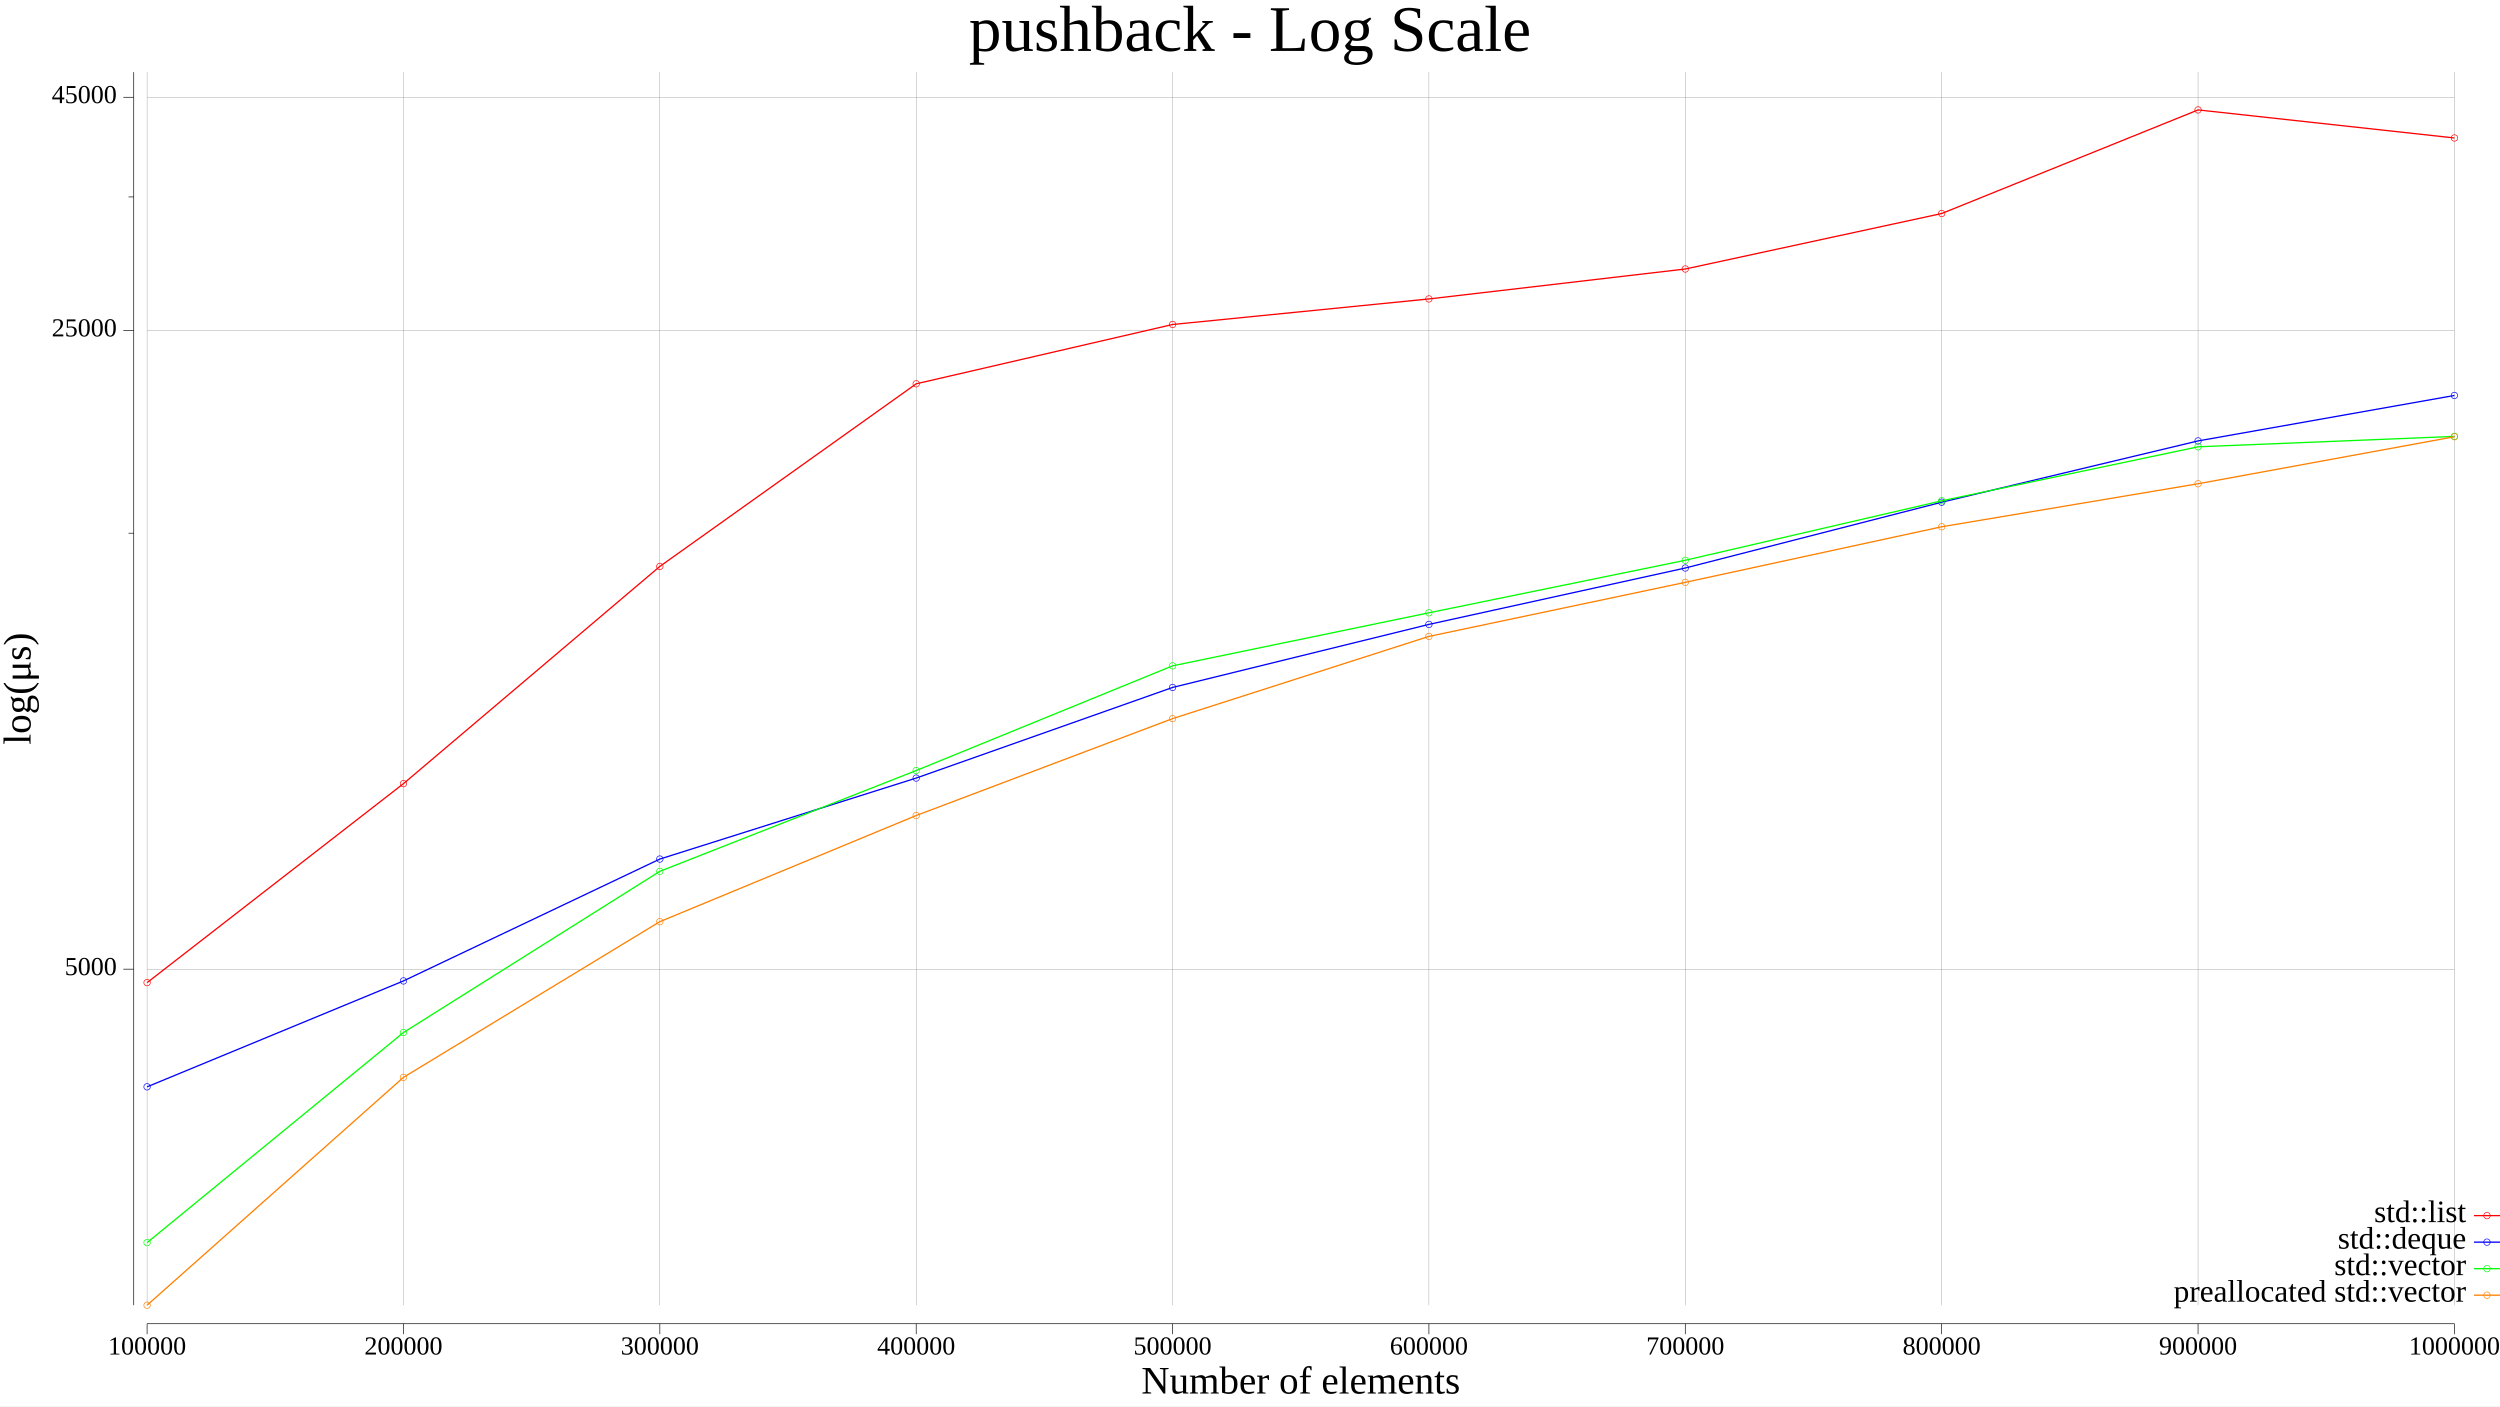
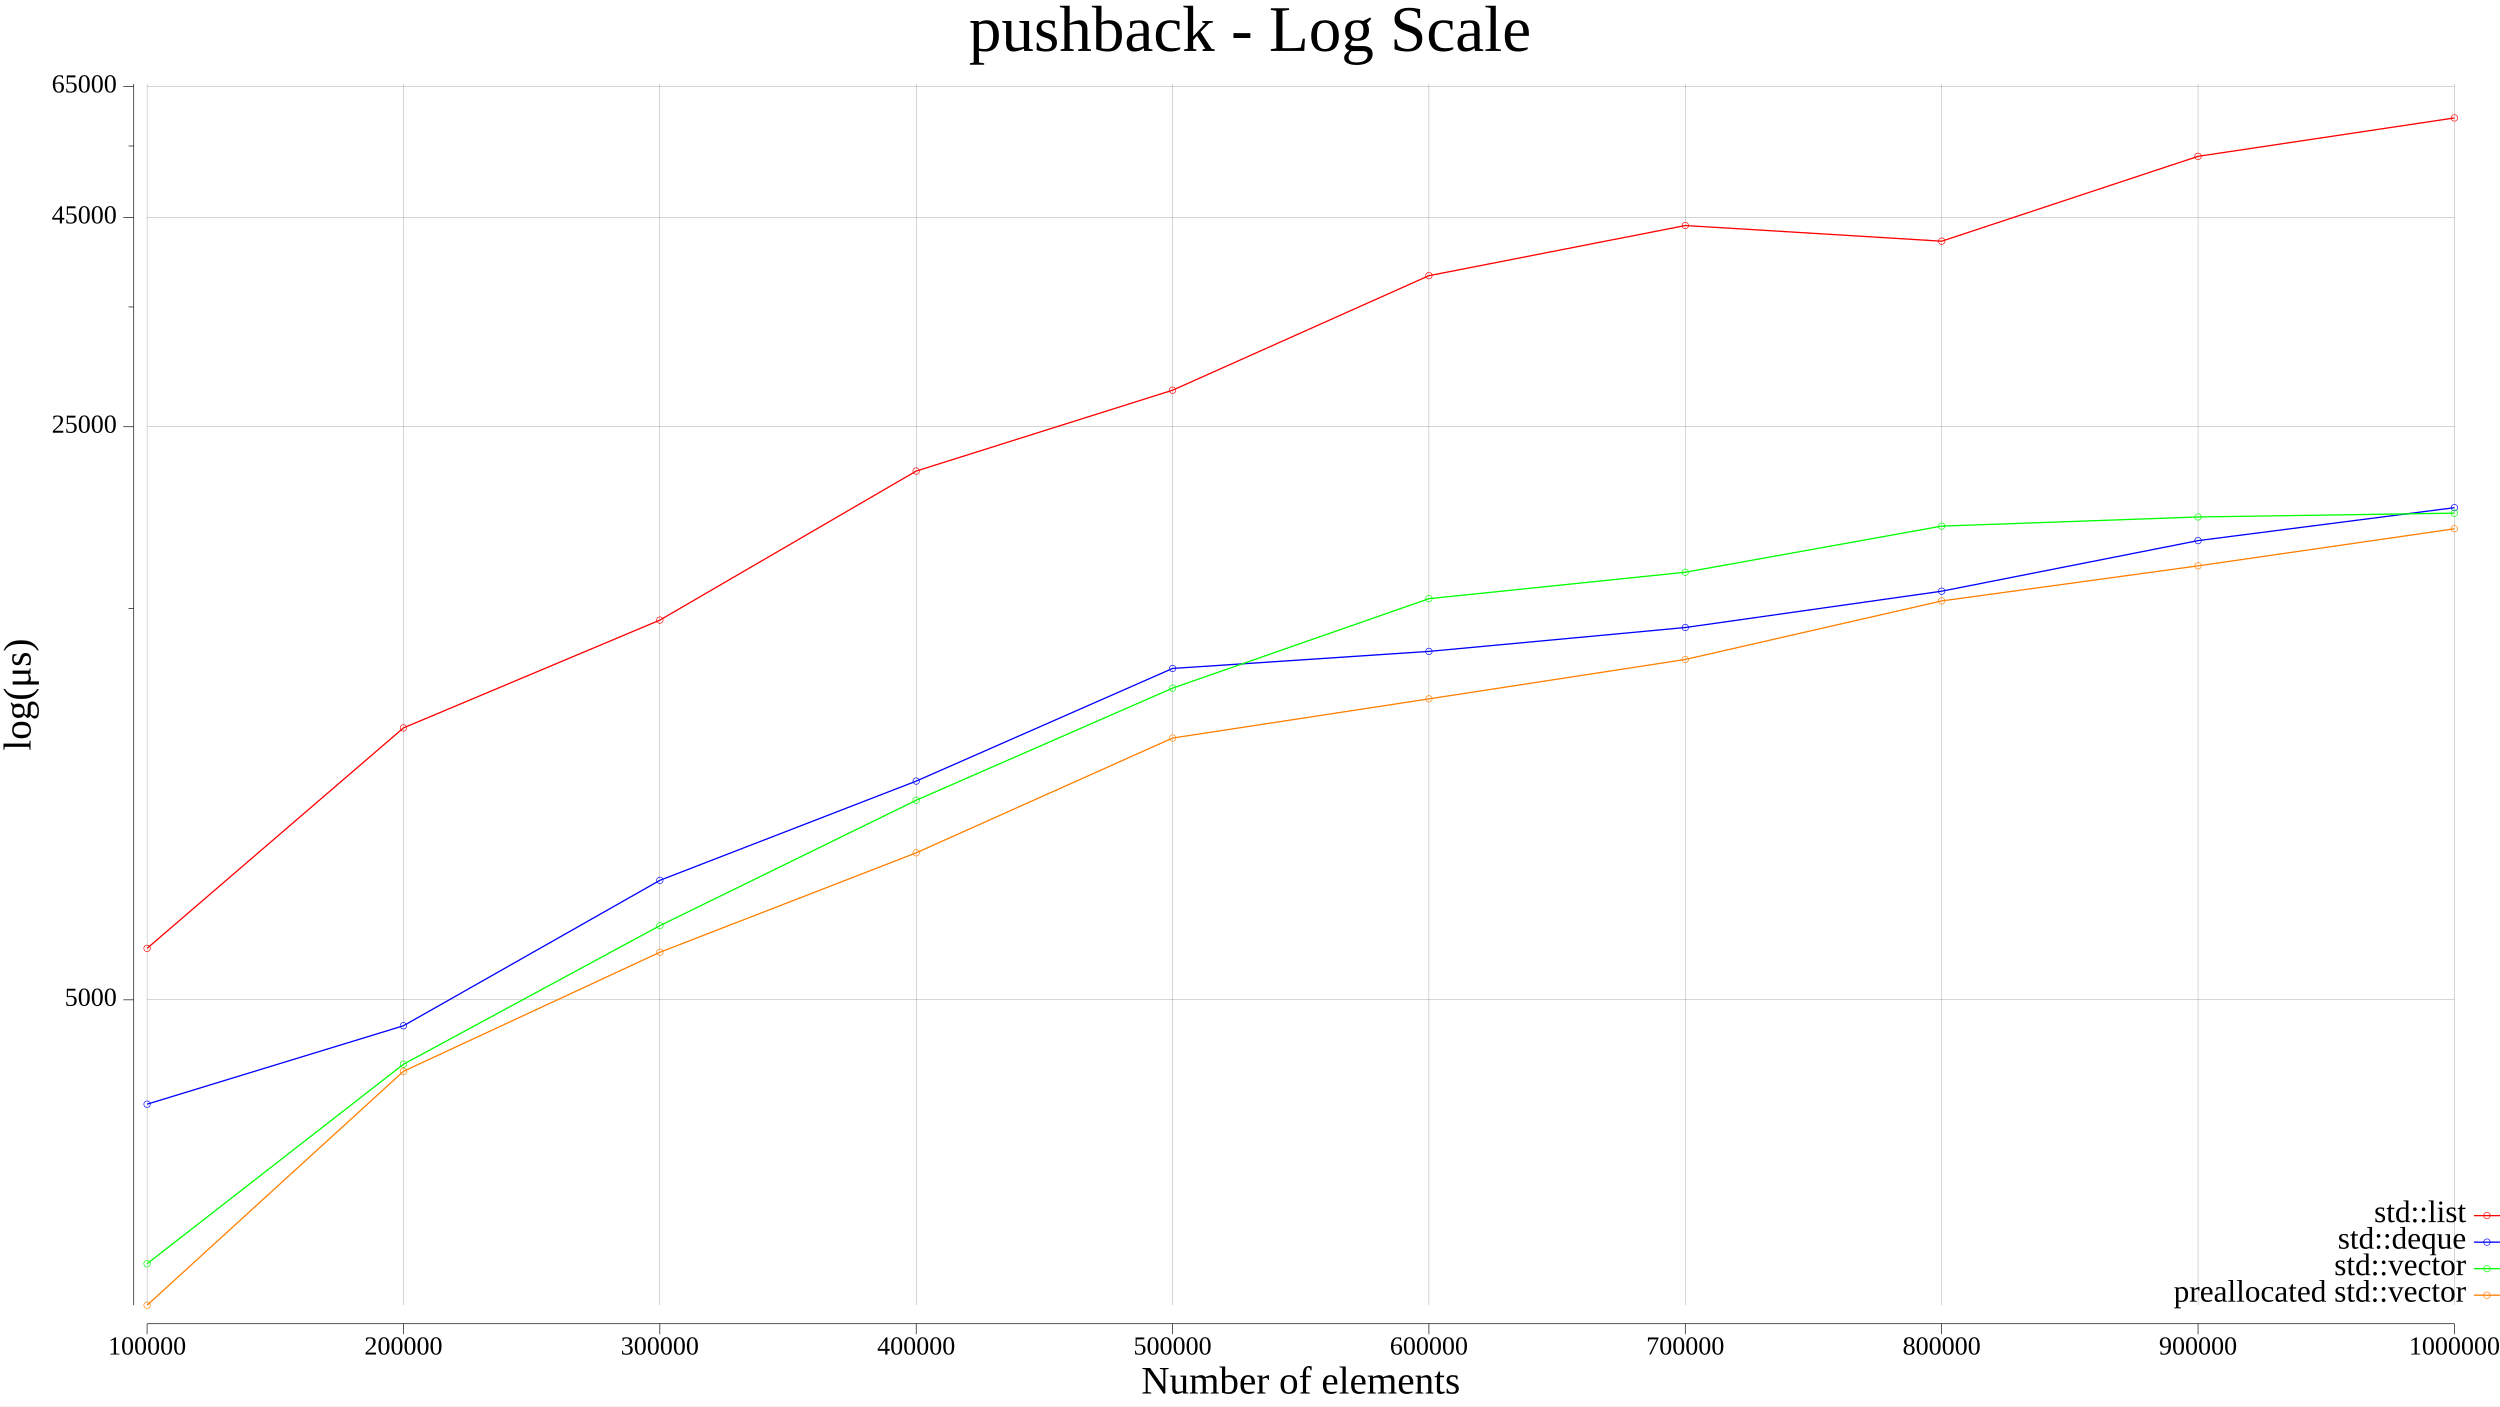
<svg xmlns="http://www.w3.org/2000/svg" width="1920pt" height="1080pt" viewBox="0 0 1920 1080">
  <g transform="scale(1, -1) translate(0, -1080)">
    <path d="M0,0L1920,0L1920,1080L0,1080Z" style="fill:#FFFFFF" />
    <text x="744.09" y="-1040.9" transform="scale(1, -1)" style="font-family:Liberation Serif;font-variant:normal;font-weight:normal;font-style:normal;font-size:50px">pushback - Log Scale</text>
    <text x="876.52" y="-9.756" transform="scale(1, -1)" style="font-family:Liberation Serif;font-variant:normal;font-weight:normal;font-style:normal;font-size:30px">Number of elements</text>
    <text x="82.962" y="-39.727" transform="scale(1, -1)" style="font-family:Liberation Serif;font-variant:normal;font-weight:normal;font-style:normal;font-size:20px">100000</text>
    <text x="279.86" y="-39.727" transform="scale(1, -1)" style="font-family:Liberation Serif;font-variant:normal;font-weight:normal;font-style:normal;font-size:20px">200000</text>
    <text x="476.75" y="-39.727" transform="scale(1, -1)" style="font-family:Liberation Serif;font-variant:normal;font-weight:normal;font-style:normal;font-size:20px">300000</text>
    <text x="673.64" y="-39.727" transform="scale(1, -1)" style="font-family:Liberation Serif;font-variant:normal;font-weight:normal;font-style:normal;font-size:20px">400000</text>
    <text x="870.53" y="-39.727" transform="scale(1, -1)" style="font-family:Liberation Serif;font-variant:normal;font-weight:normal;font-style:normal;font-size:20px">500000</text>
    <text x="1067.4" y="-39.727" transform="scale(1, -1)" style="font-family:Liberation Serif;font-variant:normal;font-weight:normal;font-style:normal;font-size:20px">600000</text>
    <text x="1264.3" y="-39.727" transform="scale(1, -1)" style="font-family:Liberation Serif;font-variant:normal;font-weight:normal;font-style:normal;font-size:20px">700000</text>
    <text x="1461.2" y="-39.727" transform="scale(1, -1)" style="font-family:Liberation Serif;font-variant:normal;font-weight:normal;font-style:normal;font-size:20px">800000</text>
    <text x="1658.1" y="-39.727" transform="scale(1, -1)" style="font-family:Liberation Serif;font-variant:normal;font-weight:normal;font-style:normal;font-size:20px">900000</text>
    <text x="1850" y="-39.727" transform="scale(1, -1)" style="font-family:Liberation Serif;font-variant:normal;font-weight:normal;font-style:normal;font-size:20px">1000000</text>
    <path d="M112.96,55.371L112.96,63.371" style="fill:none;stroke:#000000;stroke-width:0.5" />
    <path d="M309.86,55.371L309.86,63.371" style="fill:none;stroke:#000000;stroke-width:0.5" />
    <path d="M506.75,55.371L506.75,63.371" style="fill:none;stroke:#000000;stroke-width:0.5" />
    <path d="M703.64,55.371L703.64,63.371" style="fill:none;stroke:#000000;stroke-width:0.5" />
    <path d="M900.53,55.371L900.53,63.371" style="fill:none;stroke:#000000;stroke-width:0.5" />
    <path d="M1097.4,55.371L1097.4,63.371" style="fill:none;stroke:#000000;stroke-width:0.5" />
    <path d="M1294.3,55.371L1294.3,63.371" style="fill:none;stroke:#000000;stroke-width:0.5" />
    <path d="M1491.2,55.371L1491.2,63.371" style="fill:none;stroke:#000000;stroke-width:0.5" />
    <path d="M1688.1,55.371L1688.1,63.371" style="fill:none;stroke:#000000;stroke-width:0.5" />
    <path d="M1885,55.371L1885,63.371" style="fill:none;stroke:#000000;stroke-width:0.5" />
    <path d="M112.96,63.371L1885,63.371" style="fill:none;stroke:#000000;stroke-width:0.5" />
    <g transform="rotate(90)">
-       <text x="508.08" y="23.467" transform="scale(1, -1)" style="font-family:Liberation Serif;font-variant:normal;font-weight:normal;font-style:normal;font-size:30px">log(μs)</text>
+       <text x="503.52" y="23.467" transform="scale(1, -1)" style="font-family:Liberation Serif;font-variant:normal;font-weight:normal;font-style:normal;font-size:30px">log(μs)</text>
    </g>
-     <text x="49.712" y="-331.11" transform="scale(1, -1)" style="font-family:Liberation Serif;font-variant:normal;font-weight:normal;font-style:normal;font-size:20px">5000</text>
-     <text x="39.712" y="-821.63" transform="scale(1, -1)" style="font-family:Liberation Serif;font-variant:normal;font-weight:normal;font-style:normal;font-size:20px">25000</text>
-     <text x="39.712" y="-1000.8" transform="scale(1, -1)" style="font-family:Liberation Serif;font-variant:normal;font-weight:normal;font-style:normal;font-size:20px">45000</text>
-     <path d="M94.712,335.68L102.71,335.68" style="fill:none;stroke:#000000;stroke-width:0.5" />
-     <path d="M94.712,826.2L102.71,826.2" style="fill:none;stroke:#000000;stroke-width:0.5" />
-     <path d="M94.712,1005.3L102.71,1005.3" style="fill:none;stroke:#000000;stroke-width:0.5" />
-     <path d="M98.712,670.51L102.71,670.51" style="fill:none;stroke:#000000;stroke-width:0.5" />
-     <path d="M98.712,928.75L102.71,928.75" style="fill:none;stroke:#000000;stroke-width:0.5" />
-     <path d="M102.71,77.61L102.71,1024.6" style="fill:none;stroke:#000000;stroke-width:0.5" />
-     <path d="M112.96,77.61L112.96,1024.6" style="fill:none;stroke:#808080;stroke-width:0.25" />
-     <path d="M309.86,77.61L309.86,1024.6" style="fill:none;stroke:#808080;stroke-width:0.25" />
-     <path d="M506.75,77.61L506.75,1024.6" style="fill:none;stroke:#808080;stroke-width:0.25" />
-     <path d="M703.64,77.61L703.64,1024.6" style="fill:none;stroke:#808080;stroke-width:0.25" />
-     <path d="M900.53,77.61L900.53,1024.6" style="fill:none;stroke:#808080;stroke-width:0.25" />
-     <path d="M1097.4,77.61L1097.4,1024.6" style="fill:none;stroke:#808080;stroke-width:0.25" />
-     <path d="M1294.3,77.61L1294.3,1024.6" style="fill:none;stroke:#808080;stroke-width:0.25" />
-     <path d="M1491.2,77.61L1491.2,1024.6" style="fill:none;stroke:#808080;stroke-width:0.25" />
-     <path d="M1688.1,77.61L1688.1,1024.6" style="fill:none;stroke:#808080;stroke-width:0.25" />
-     <path d="M1885,77.61L1885,1024.6" style="fill:none;stroke:#808080;stroke-width:0.25" />
-     <path d="M112.96,335.68L1885,335.68" style="fill:none;stroke:#808080;stroke-width:0.25" />
-     <path d="M112.96,826.2L1885,826.2" style="fill:none;stroke:#808080;stroke-width:0.25" />
-     <path d="M112.96,1005.3L1885,1005.3" style="fill:none;stroke:#808080;stroke-width:0.25" />
-     <path d="M112.96,325.33L309.86,478.16L506.75,644.99L703.64,785.24L900.53,830.79L1097.4,850.42L1294.3,873.41L1491.2,916.02L1688.1,995.58L1885,974.03" style="fill:none;stroke:#FF0000" />
-     <path d="M115.46,325.33A2.5,2.5 0 1 1 110.46,325.33A2.5,2.5 0 1 1 115.46,325.33Z" style="fill:none;stroke:#FF0000;stroke-width:0.5" />
-     <path d="M312.36,478.16A2.5,2.5 0 1 1 307.36,478.16A2.5,2.5 0 1 1 312.36,478.16Z" style="fill:none;stroke:#FF0000;stroke-width:0.5" />
-     <path d="M509.25,644.99A2.5,2.5 0 1 1 504.25,644.99A2.5,2.5 0 1 1 509.25,644.99Z" style="fill:none;stroke:#FF0000;stroke-width:0.5" />
-     <path d="M706.14,785.24A2.5,2.5 0 1 1 701.14,785.24A2.5,2.5 0 1 1 706.14,785.24Z" style="fill:none;stroke:#FF0000;stroke-width:0.5" />
-     <path d="M903.03,830.79A2.5,2.5 0 1 1 898.03,830.79A2.5,2.5 0 1 1 903.03,830.79Z" style="fill:none;stroke:#FF0000;stroke-width:0.5" />
-     <path d="M1099.9,850.42A2.5,2.5 0 1 1 1094.9,850.42A2.5,2.5 0 1 1 1099.9,850.42Z" style="fill:none;stroke:#FF0000;stroke-width:0.5" />
-     <path d="M1296.8,873.41A2.5,2.5 0 1 1 1291.8,873.41A2.5,2.5 0 1 1 1296.8,873.41Z" style="fill:none;stroke:#FF0000;stroke-width:0.5" />
-     <path d="M1493.7,916.02A2.5,2.5 0 1 1 1488.7,916.02A2.5,2.5 0 1 1 1493.7,916.02Z" style="fill:none;stroke:#FF0000;stroke-width:0.5" />
-     <path d="M1690.6,995.58A2.5,2.5 0 1 1 1685.6,995.58A2.5,2.5 0 1 1 1690.6,995.58Z" style="fill:none;stroke:#FF0000;stroke-width:0.5" />
-     <path d="M1887.5,974.03A2.5,2.5 0 1 1 1882.5,974.03A2.5,2.5 0 1 1 1887.5,974.03Z" style="fill:none;stroke:#FF0000;stroke-width:0.5" />
-     <path d="M112.96,245.31L309.86,326.65L506.75,420.25L703.64,482.45L900.53,552.04L1097.4,600.46L1294.3,643.77L1491.2,694.3L1688.1,741.38L1885,776.29" style="fill:none;stroke:#0000FF" />
-     <path d="M115.46,245.31A2.5,2.5 0 1 1 110.46,245.31A2.5,2.5 0 1 1 115.46,245.31Z" style="fill:none;stroke:#0000FF;stroke-width:0.5" />
-     <path d="M312.36,326.65A2.5,2.5 0 1 1 307.36,326.65A2.5,2.5 0 1 1 312.36,326.65Z" style="fill:none;stroke:#0000FF;stroke-width:0.5" />
-     <path d="M509.25,420.25A2.5,2.5 0 1 1 504.25,420.25A2.5,2.5 0 1 1 509.25,420.25Z" style="fill:none;stroke:#0000FF;stroke-width:0.5" />
-     <path d="M706.14,482.45A2.5,2.5 0 1 1 701.14,482.45A2.5,2.5 0 1 1 706.14,482.45Z" style="fill:none;stroke:#0000FF;stroke-width:0.5" />
-     <path d="M903.03,552.04A2.5,2.5 0 1 1 898.03,552.04A2.5,2.5 0 1 1 903.03,552.04Z" style="fill:none;stroke:#0000FF;stroke-width:0.5" />
-     <path d="M1099.9,600.46A2.5,2.5 0 1 1 1094.9,600.46A2.5,2.5 0 1 1 1099.9,600.46Z" style="fill:none;stroke:#0000FF;stroke-width:0.5" />
-     <path d="M1296.8,643.77A2.5,2.5 0 1 1 1291.8,643.77A2.5,2.5 0 1 1 1296.8,643.77Z" style="fill:none;stroke:#0000FF;stroke-width:0.5" />
-     <path d="M1493.7,694.3A2.5,2.5 0 1 1 1488.7,694.3A2.5,2.5 0 1 1 1493.7,694.3Z" style="fill:none;stroke:#0000FF;stroke-width:0.5" />
-     <path d="M1690.6,741.38A2.5,2.5 0 1 1 1685.6,741.38A2.5,2.5 0 1 1 1690.6,741.38Z" style="fill:none;stroke:#0000FF;stroke-width:0.5" />
-     <path d="M1887.5,776.29A2.5,2.5 0 1 1 1882.5,776.29A2.5,2.5 0 1 1 1887.5,776.29Z" style="fill:none;stroke:#0000FF;stroke-width:0.5" />
-     <path d="M112.96,125.65L309.86,287.01L506.75,410.82L703.64,488.23L900.53,568.64L1097.4,609.38L1294.3,649.72L1491.2,695.37L1688.1,736.86L1885,744.86" style="fill:none;stroke:#00FF00" />
-     <path d="M115.46,125.65A2.5,2.5 0 1 1 110.46,125.65A2.5,2.5 0 1 1 115.46,125.65Z" style="fill:none;stroke:#00FF00;stroke-width:0.5" />
-     <path d="M312.36,287.01A2.5,2.5 0 1 1 307.36,287.01A2.5,2.5 0 1 1 312.36,287.01Z" style="fill:none;stroke:#00FF00;stroke-width:0.5" />
-     <path d="M509.25,410.82A2.5,2.5 0 1 1 504.25,410.82A2.5,2.5 0 1 1 509.25,410.82Z" style="fill:none;stroke:#00FF00;stroke-width:0.5" />
-     <path d="M706.14,488.23A2.5,2.5 0 1 1 701.14,488.23A2.5,2.5 0 1 1 706.14,488.23Z" style="fill:none;stroke:#00FF00;stroke-width:0.5" />
-     <path d="M903.03,568.64A2.5,2.5 0 1 1 898.03,568.64A2.5,2.5 0 1 1 903.03,568.64Z" style="fill:none;stroke:#00FF00;stroke-width:0.5" />
-     <path d="M1099.9,609.38A2.5,2.5 0 1 1 1094.9,609.38A2.5,2.5 0 1 1 1099.9,609.38Z" style="fill:none;stroke:#00FF00;stroke-width:0.5" />
-     <path d="M1296.8,649.72A2.5,2.5 0 1 1 1291.8,649.72A2.5,2.5 0 1 1 1296.8,649.72Z" style="fill:none;stroke:#00FF00;stroke-width:0.5" />
-     <path d="M1493.7,695.37A2.5,2.5 0 1 1 1488.7,695.37A2.5,2.5 0 1 1 1493.7,695.37Z" style="fill:none;stroke:#00FF00;stroke-width:0.5" />
-     <path d="M1690.6,736.86A2.5,2.5 0 1 1 1685.6,736.86A2.5,2.5 0 1 1 1690.6,736.86Z" style="fill:none;stroke:#00FF00;stroke-width:0.5" />
-     <path d="M1887.5,744.86A2.5,2.5 0 1 1 1882.5,744.86A2.5,2.5 0 1 1 1887.5,744.86Z" style="fill:none;stroke:#00FF00;stroke-width:0.5" />
-     <path d="M112.96,77.61L309.86,252.6L506.75,372.17L703.64,453.68L900.53,528.11L1097.4,591.25L1294.3,632.77L1491.2,675.45L1688.1,708.48L1885,744.59" style="fill:none;stroke:#FF8000" />
+     <text x="49.712" y="-307.55" transform="scale(1, -1)" style="font-family:Liberation Serif;font-variant:normal;font-weight:normal;font-style:normal;font-size:20px">5000</text>
+     <text x="39.712" y="-747.68" transform="scale(1, -1)" style="font-family:Liberation Serif;font-variant:normal;font-weight:normal;font-style:normal;font-size:20px">25000</text>
+     <text x="39.712" y="-908.42" transform="scale(1, -1)" style="font-family:Liberation Serif;font-variant:normal;font-weight:normal;font-style:normal;font-size:20px">45000</text>
+     <text x="39.712" y="-1009" transform="scale(1, -1)" style="font-family:Liberation Serif;font-variant:normal;font-weight:normal;font-style:normal;font-size:20px">65000</text>
+     <path d="M94.712,312.12L102.71,312.12" style="fill:none;stroke:#000000;stroke-width:0.5" />
+     <path d="M94.712,752.25L102.71,752.25" style="fill:none;stroke:#000000;stroke-width:0.5" />
+     <path d="M94.712,912.99L102.71,912.99" style="fill:none;stroke:#000000;stroke-width:0.5" />
+     <path d="M94.712,1013.6L102.71,1013.6" style="fill:none;stroke:#000000;stroke-width:0.5" />
+     <path d="M98.712,612.56L102.71,612.56" style="fill:none;stroke:#000000;stroke-width:0.5" />
+     <path d="M98.712,844.27L102.71,844.27" style="fill:none;stroke:#000000;stroke-width:0.5" />
+     <path d="M98.712,967.87L102.71,967.87" style="fill:none;stroke:#000000;stroke-width:0.5" />
+     <path d="M102.71,77.61L102.71,1015.5" style="fill:none;stroke:#000000;stroke-width:0.5" />
+     <path d="M112.96,77.61L112.96,1015.5" style="fill:none;stroke:#808080;stroke-width:0.25" />
+     <path d="M309.86,77.61L309.86,1015.5" style="fill:none;stroke:#808080;stroke-width:0.25" />
+     <path d="M506.75,77.61L506.75,1015.5" style="fill:none;stroke:#808080;stroke-width:0.25" />
+     <path d="M703.64,77.61L703.64,1015.5" style="fill:none;stroke:#808080;stroke-width:0.25" />
+     <path d="M900.53,77.61L900.53,1015.5" style="fill:none;stroke:#808080;stroke-width:0.25" />
+     <path d="M1097.4,77.61L1097.4,1015.5" style="fill:none;stroke:#808080;stroke-width:0.25" />
+     <path d="M1294.3,77.61L1294.3,1015.5" style="fill:none;stroke:#808080;stroke-width:0.25" />
+     <path d="M1491.2,77.61L1491.2,1015.5" style="fill:none;stroke:#808080;stroke-width:0.25" />
+     <path d="M1688.1,77.61L1688.1,1015.5" style="fill:none;stroke:#808080;stroke-width:0.25" />
+     <path d="M1885,77.61L1885,1015.5" style="fill:none;stroke:#808080;stroke-width:0.25" />
+     <path d="M112.96,312.12L1885,312.12" style="fill:none;stroke:#808080;stroke-width:0.25" />
+     <path d="M112.96,752.25L1885,752.25" style="fill:none;stroke:#808080;stroke-width:0.25" />
+     <path d="M112.96,912.99L1885,912.99" style="fill:none;stroke:#808080;stroke-width:0.25" />
+     <path d="M112.96,1013.6L1885,1013.6" style="fill:none;stroke:#808080;stroke-width:0.25" />
+     <path d="M112.96,351.67L309.86,520.97L506.75,603.76L703.64,718.23L900.53,780.33L1097.4,868.29L1294.3,906.79L1491.2,894.76L1688.1,959.94L1885,989.44" style="fill:none;stroke:#FF0000" />
+     <path d="M115.46,351.67A2.5,2.5 0 1 1 110.46,351.67A2.5,2.5 0 1 1 115.46,351.67Z" style="fill:none;stroke:#FF0000;stroke-width:0.5" />
+     <path d="M312.36,520.97A2.5,2.5 0 1 1 307.36,520.97A2.5,2.5 0 1 1 312.36,520.97Z" style="fill:none;stroke:#FF0000;stroke-width:0.5" />
+     <path d="M509.25,603.76A2.5,2.5 0 1 1 504.25,603.76A2.5,2.5 0 1 1 509.25,603.76Z" style="fill:none;stroke:#FF0000;stroke-width:0.5" />
+     <path d="M706.14,718.23A2.5,2.5 0 1 1 701.14,718.23A2.5,2.5 0 1 1 706.14,718.23Z" style="fill:none;stroke:#FF0000;stroke-width:0.5" />
+     <path d="M903.03,780.33A2.5,2.5 0 1 1 898.03,780.33A2.5,2.5 0 1 1 903.03,780.33Z" style="fill:none;stroke:#FF0000;stroke-width:0.5" />
+     <path d="M1099.9,868.29A2.5,2.5 0 1 1 1094.9,868.29A2.5,2.5 0 1 1 1099.9,868.29Z" style="fill:none;stroke:#FF0000;stroke-width:0.5" />
+     <path d="M1296.8,906.79A2.5,2.5 0 1 1 1291.8,906.79A2.5,2.5 0 1 1 1296.8,906.79Z" style="fill:none;stroke:#FF0000;stroke-width:0.5" />
+     <path d="M1493.7,894.76A2.5,2.5 0 1 1 1488.7,894.76A2.5,2.5 0 1 1 1493.7,894.76Z" style="fill:none;stroke:#FF0000;stroke-width:0.5" />
+     <path d="M1690.6,959.94A2.5,2.5 0 1 1 1685.6,959.94A2.5,2.5 0 1 1 1690.6,959.94Z" style="fill:none;stroke:#FF0000;stroke-width:0.5" />
+     <path d="M1887.5,989.44A2.5,2.5 0 1 1 1882.5,989.44A2.5,2.5 0 1 1 1887.5,989.44Z" style="fill:none;stroke:#FF0000;stroke-width:0.5" />
+     <path d="M112.96,231.99L309.86,292.22L506.75,403.9L703.64,480.12L900.53,566.63L1097.4,579.73L1294.3,598.07L1491.2,625.97L1688.1,664.81L1885,690.11" style="fill:none;stroke:#0000FF" />
+     <path d="M115.46,231.99A2.5,2.5 0 1 1 110.46,231.99A2.5,2.5 0 1 1 115.46,231.99Z" style="fill:none;stroke:#0000FF;stroke-width:0.5" />
+     <path d="M312.36,292.22A2.5,2.5 0 1 1 307.36,292.22A2.5,2.5 0 1 1 312.36,292.22Z" style="fill:none;stroke:#0000FF;stroke-width:0.5" />
+     <path d="M509.25,403.9A2.5,2.5 0 1 1 504.25,403.9A2.5,2.5 0 1 1 509.25,403.9Z" style="fill:none;stroke:#0000FF;stroke-width:0.5" />
+     <path d="M706.14,480.12A2.5,2.5 0 1 1 701.14,480.12A2.5,2.5 0 1 1 706.14,480.12Z" style="fill:none;stroke:#0000FF;stroke-width:0.5" />
+     <path d="M903.03,566.63A2.5,2.5 0 1 1 898.03,566.63A2.5,2.5 0 1 1 903.03,566.63Z" style="fill:none;stroke:#0000FF;stroke-width:0.5" />
+     <path d="M1099.9,579.73A2.5,2.5 0 1 1 1094.9,579.73A2.5,2.5 0 1 1 1099.9,579.73Z" style="fill:none;stroke:#0000FF;stroke-width:0.5" />
+     <path d="M1296.8,598.07A2.5,2.5 0 1 1 1291.8,598.07A2.5,2.5 0 1 1 1296.8,598.07Z" style="fill:none;stroke:#0000FF;stroke-width:0.5" />
+     <path d="M1493.7,625.97A2.5,2.5 0 1 1 1488.7,625.97A2.5,2.5 0 1 1 1493.7,625.97Z" style="fill:none;stroke:#0000FF;stroke-width:0.5" />
+     <path d="M1690.6,664.81A2.5,2.5 0 1 1 1685.6,664.81A2.5,2.5 0 1 1 1690.6,664.81Z" style="fill:none;stroke:#0000FF;stroke-width:0.5" />
+     <path d="M1887.5,690.11A2.5,2.5 0 1 1 1882.5,690.11A2.5,2.5 0 1 1 1887.5,690.11Z" style="fill:none;stroke:#0000FF;stroke-width:0.5" />
+     <path d="M112.96,109.46L309.86,262.68L506.75,369.09L703.64,465.41L900.53,551.51L1097.4,620.22L1294.3,640.54L1491.2,675.95L1688.1,682.97L1885,685.91" style="fill:none;stroke:#00FF00" />
+     <path d="M115.46,109.46A2.5,2.5 0 1 1 110.46,109.46A2.5,2.5 0 1 1 115.46,109.46Z" style="fill:none;stroke:#00FF00;stroke-width:0.5" />
+     <path d="M312.36,262.68A2.5,2.5 0 1 1 307.36,262.68A2.5,2.5 0 1 1 312.36,262.68Z" style="fill:none;stroke:#00FF00;stroke-width:0.5" />
+     <path d="M509.25,369.09A2.5,2.5 0 1 1 504.25,369.09A2.5,2.5 0 1 1 509.25,369.09Z" style="fill:none;stroke:#00FF00;stroke-width:0.5" />
+     <path d="M706.14,465.41A2.5,2.5 0 1 1 701.14,465.41A2.5,2.5 0 1 1 706.14,465.41Z" style="fill:none;stroke:#00FF00;stroke-width:0.5" />
+     <path d="M903.03,551.51A2.5,2.5 0 1 1 898.03,551.51A2.5,2.5 0 1 1 903.03,551.51Z" style="fill:none;stroke:#00FF00;stroke-width:0.5" />
+     <path d="M1099.9,620.22A2.5,2.5 0 1 1 1094.9,620.22A2.5,2.5 0 1 1 1099.9,620.22Z" style="fill:none;stroke:#00FF00;stroke-width:0.5" />
+     <path d="M1296.8,640.54A2.5,2.5 0 1 1 1291.8,640.54A2.5,2.5 0 1 1 1296.8,640.54Z" style="fill:none;stroke:#00FF00;stroke-width:0.5" />
+     <path d="M1493.7,675.95A2.5,2.5 0 1 1 1488.7,675.95A2.5,2.5 0 1 1 1493.7,675.95Z" style="fill:none;stroke:#00FF00;stroke-width:0.5" />
+     <path d="M1690.6,682.97A2.5,2.5 0 1 1 1685.6,682.97A2.5,2.5 0 1 1 1690.6,682.97Z" style="fill:none;stroke:#00FF00;stroke-width:0.5" />
+     <path d="M1887.5,685.91A2.5,2.5 0 1 1 1882.5,685.91A2.5,2.5 0 1 1 1887.5,685.91Z" style="fill:none;stroke:#00FF00;stroke-width:0.5" />
+     <path d="M112.96,77.61L309.86,257.25L506.75,348.67L703.64,425.04L900.53,513.19L1097.4,543.28L1294.3,573.53L1491.2,618.49L1688.1,645.43L1885,673.9" style="fill:none;stroke:#FF8000" />
    <path d="M115.46,77.61A2.5,2.5 0 1 1 110.46,77.61A2.5,2.5 0 1 1 115.46,77.61Z" style="fill:none;stroke:#FF8000;stroke-width:0.5" />
-     <path d="M312.36,252.6A2.5,2.5 0 1 1 307.36,252.6A2.5,2.5 0 1 1 312.36,252.6Z" style="fill:none;stroke:#FF8000;stroke-width:0.5" />
-     <path d="M509.25,372.17A2.5,2.5 0 1 1 504.25,372.17A2.5,2.5 0 1 1 509.25,372.17Z" style="fill:none;stroke:#FF8000;stroke-width:0.5" />
-     <path d="M706.14,453.68A2.5,2.5 0 1 1 701.14,453.68A2.5,2.5 0 1 1 706.14,453.68Z" style="fill:none;stroke:#FF8000;stroke-width:0.5" />
-     <path d="M903.03,528.11A2.5,2.5 0 1 1 898.03,528.11A2.5,2.5 0 1 1 903.03,528.11Z" style="fill:none;stroke:#FF8000;stroke-width:0.5" />
-     <path d="M1099.9,591.25A2.5,2.5 0 1 1 1094.9,591.25A2.5,2.5 0 1 1 1099.9,591.25Z" style="fill:none;stroke:#FF8000;stroke-width:0.5" />
-     <path d="M1296.8,632.77A2.5,2.5 0 1 1 1291.8,632.77A2.5,2.5 0 1 1 1296.8,632.77Z" style="fill:none;stroke:#FF8000;stroke-width:0.5" />
-     <path d="M1493.7,675.45A2.5,2.5 0 1 1 1488.7,675.45A2.5,2.5 0 1 1 1493.7,675.45Z" style="fill:none;stroke:#FF8000;stroke-width:0.5" />
-     <path d="M1690.6,708.48A2.5,2.5 0 1 1 1685.6,708.48A2.5,2.5 0 1 1 1690.6,708.48Z" style="fill:none;stroke:#FF8000;stroke-width:0.5" />
-     <path d="M1887.5,744.59A2.5,2.5 0 1 1 1882.5,744.59A2.5,2.5 0 1 1 1887.5,744.59Z" style="fill:none;stroke:#FF8000;stroke-width:0.5" />
+     <path d="M312.36,257.25A2.5,2.5 0 1 1 307.36,257.25A2.5,2.5 0 1 1 312.36,257.25Z" style="fill:none;stroke:#FF8000;stroke-width:0.5" />
+     <path d="M509.25,348.67A2.5,2.5 0 1 1 504.25,348.67A2.5,2.5 0 1 1 509.25,348.67Z" style="fill:none;stroke:#FF8000;stroke-width:0.5" />
+     <path d="M706.14,425.04A2.5,2.5 0 1 1 701.14,425.04A2.5,2.5 0 1 1 706.14,425.04Z" style="fill:none;stroke:#FF8000;stroke-width:0.5" />
+     <path d="M903.03,513.19A2.5,2.5 0 1 1 898.03,513.19A2.5,2.5 0 1 1 903.03,513.19Z" style="fill:none;stroke:#FF8000;stroke-width:0.5" />
+     <path d="M1099.9,543.28A2.5,2.5 0 1 1 1094.9,543.28A2.5,2.5 0 1 1 1099.9,543.28Z" style="fill:none;stroke:#FF8000;stroke-width:0.5" />
+     <path d="M1296.8,573.53A2.5,2.5 0 1 1 1291.8,573.53A2.5,2.5 0 1 1 1296.8,573.53Z" style="fill:none;stroke:#FF8000;stroke-width:0.5" />
+     <path d="M1493.7,618.49A2.5,2.5 0 1 1 1488.7,618.49A2.5,2.5 0 1 1 1493.7,618.49Z" style="fill:none;stroke:#FF8000;stroke-width:0.5" />
+     <path d="M1690.6,645.43A2.5,2.5 0 1 1 1685.6,645.43A2.5,2.5 0 1 1 1690.6,645.43Z" style="fill:none;stroke:#FF8000;stroke-width:0.5" />
+     <path d="M1887.5,673.9A2.5,2.5 0 1 1 1882.5,673.9A2.5,2.5 0 1 1 1887.5,673.9Z" style="fill:none;stroke:#FF8000;stroke-width:0.5" />
    <path d="M1900,146.4L1920,146.4" style="fill:none;stroke:#FF0000" />
    <path d="M1912.5,146.4A2.5,2.5 0 1 1 1907.5,146.4A2.5,2.5 0 1 1 1912.5,146.4Z" style="fill:none;stroke:#FF0000;stroke-width:0.5" />
    <text x="1823.3" y="-141.42" transform="scale(1, -1)" style="font-family:Liberation Serif;font-variant:normal;font-weight:normal;font-style:normal;font-size:24px">std::list</text>
    <path d="M1900,126.03L1920,126.03" style="fill:none;stroke:#0000FF" />
    <path d="M1912.5,126.03A2.5,2.5 0 1 1 1907.5,126.03A2.5,2.5 0 1 1 1912.5,126.03Z" style="fill:none;stroke:#0000FF;stroke-width:0.5" />
    <text x="1795.4" y="-121.05" transform="scale(1, -1)" style="font-family:Liberation Serif;font-variant:normal;font-weight:normal;font-style:normal;font-size:24px">std::deque</text>
    <path d="M1900,105.66L1920,105.66" style="fill:none;stroke:#00FF00" />
    <path d="M1912.5,105.66A2.5,2.5 0 1 1 1907.5,105.66A2.5,2.5 0 1 1 1912.5,105.66Z" style="fill:none;stroke:#00FF00;stroke-width:0.5" />
    <text x="1792.7" y="-100.69" transform="scale(1, -1)" style="font-family:Liberation Serif;font-variant:normal;font-weight:normal;font-style:normal;font-size:24px">std::vector</text>
    <path d="M1900,85.294L1920,85.294" style="fill:none;stroke:#FF8000" />
    <path d="M1912.5,85.294A2.5,2.5 0 1 1 1907.5,85.294A2.5,2.5 0 1 1 1912.5,85.294Z" style="fill:none;stroke:#FF8000;stroke-width:0.5" />
    <text x="1669.4" y="-80.319" transform="scale(1, -1)" style="font-family:Liberation Serif;font-variant:normal;font-weight:normal;font-style:normal;font-size:24px">preallocated std::vector</text>
  </g>
</svg>
